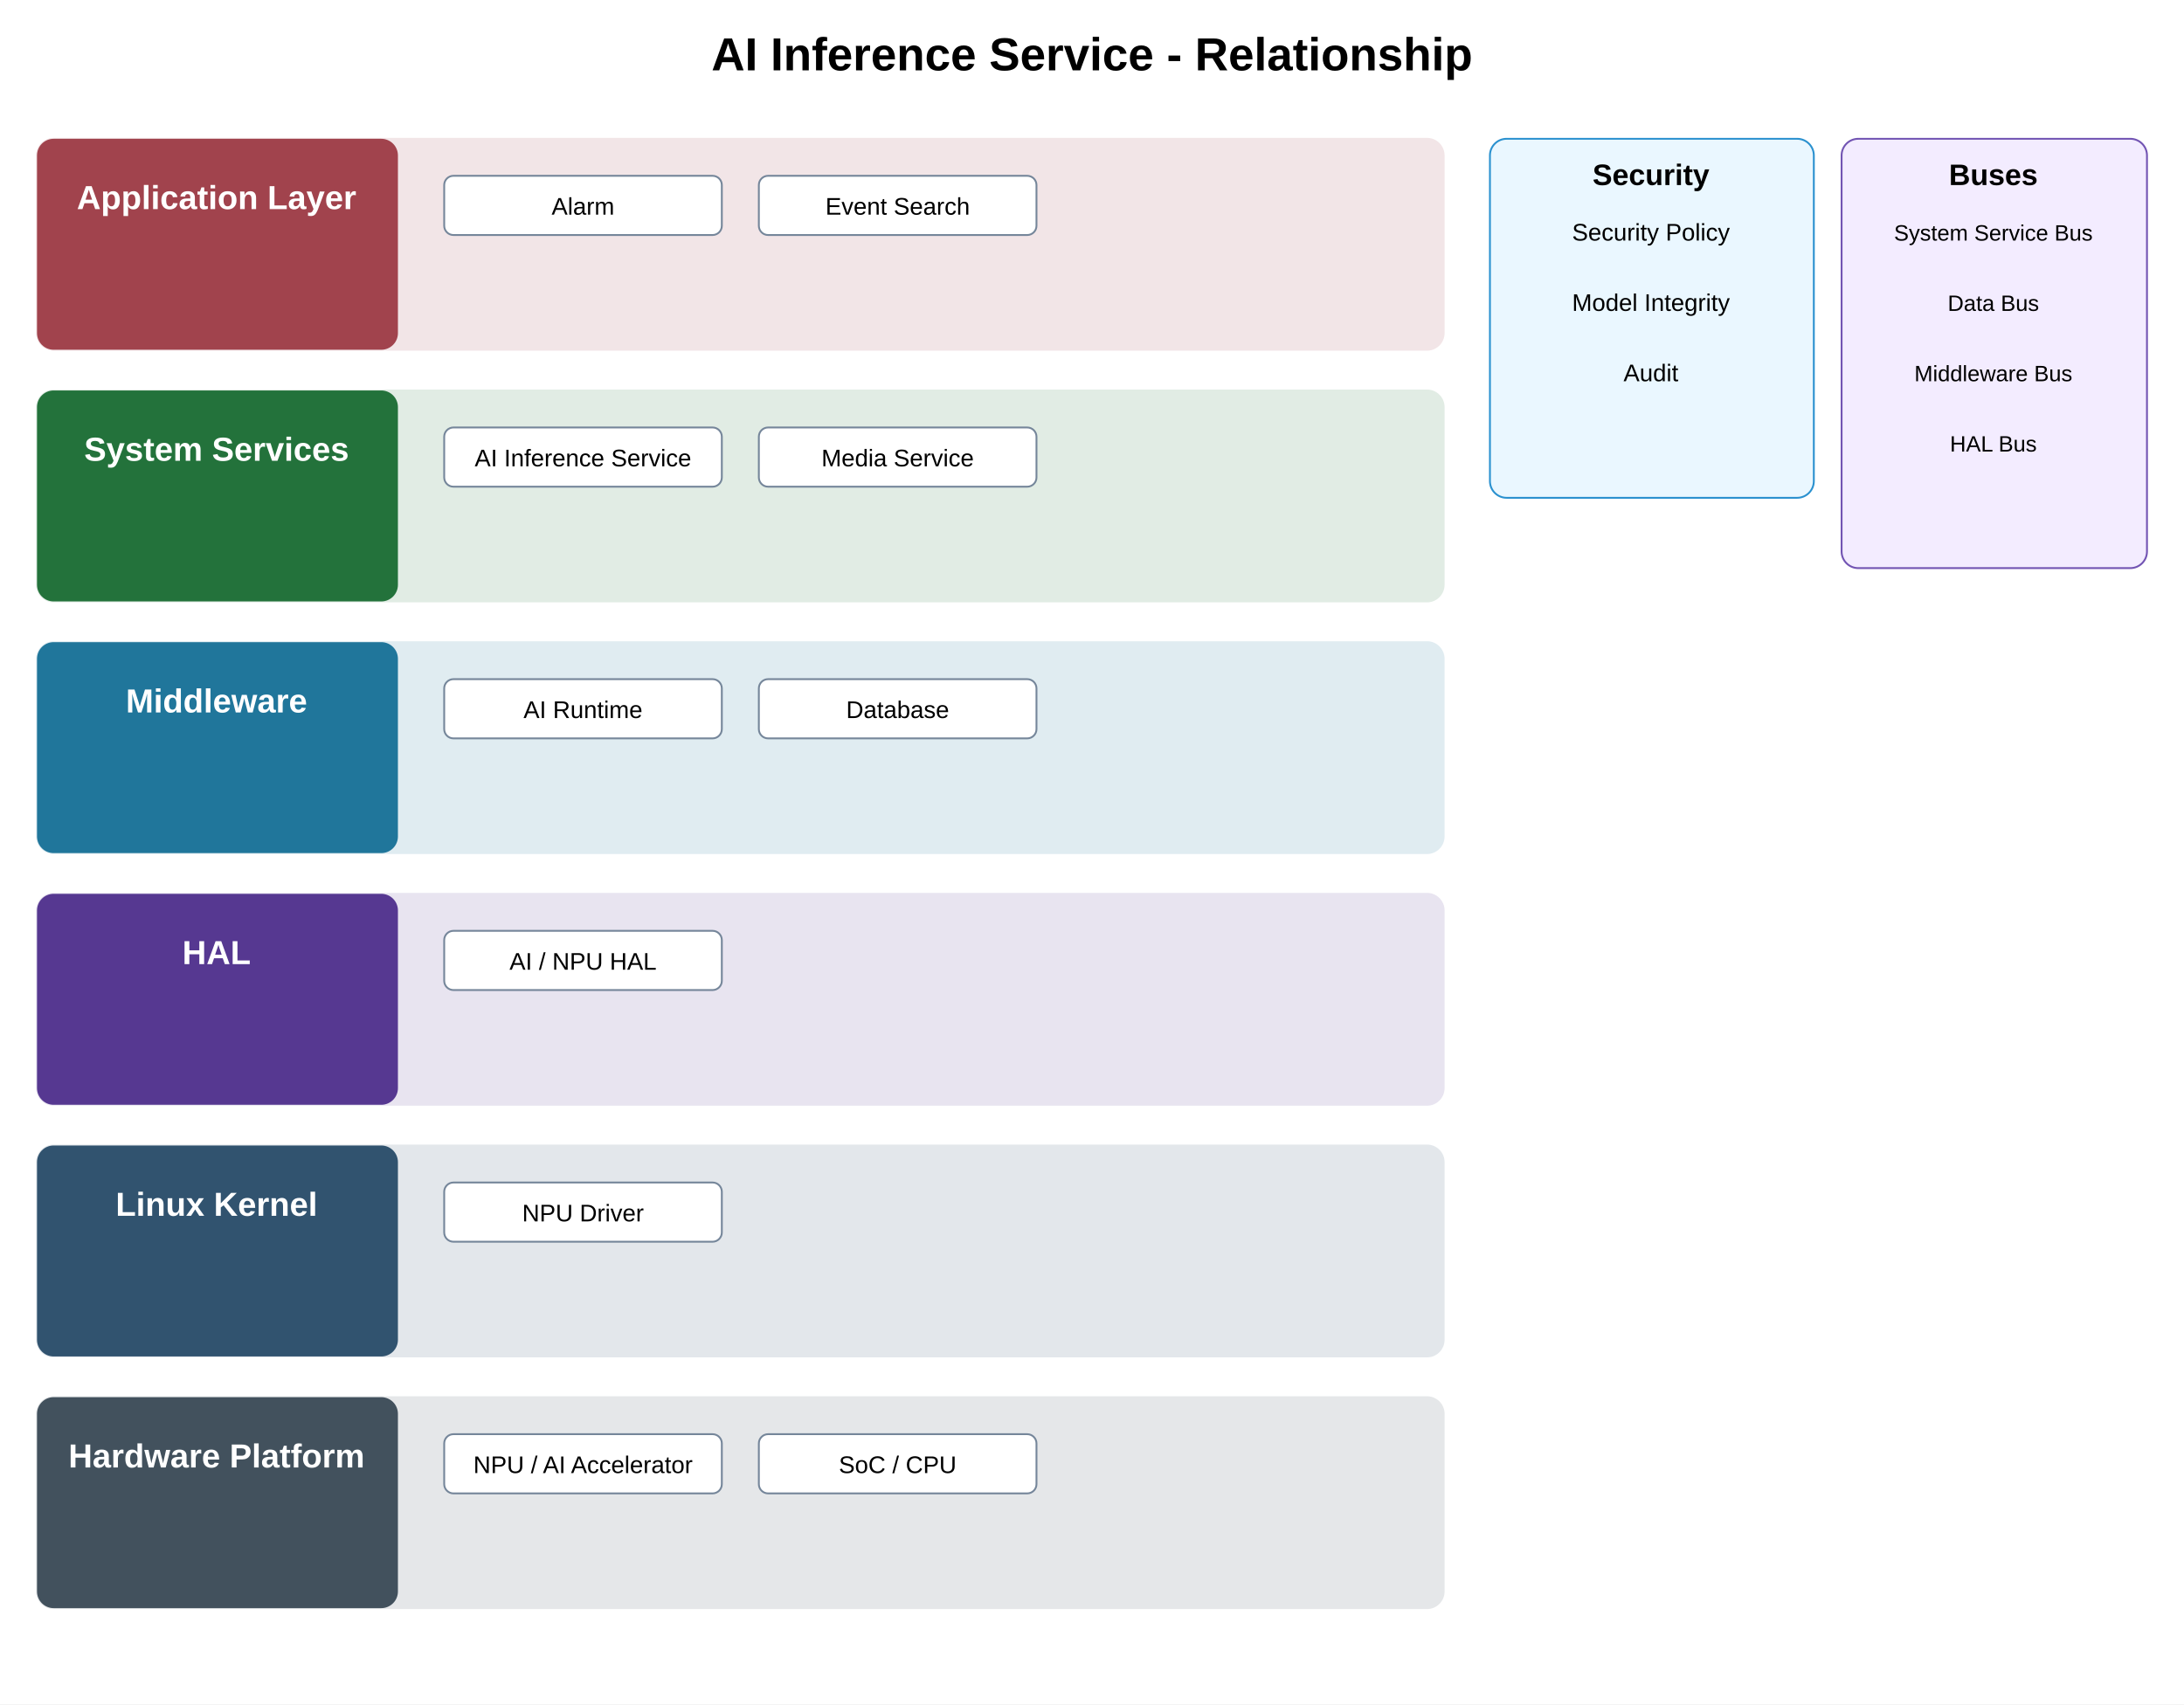
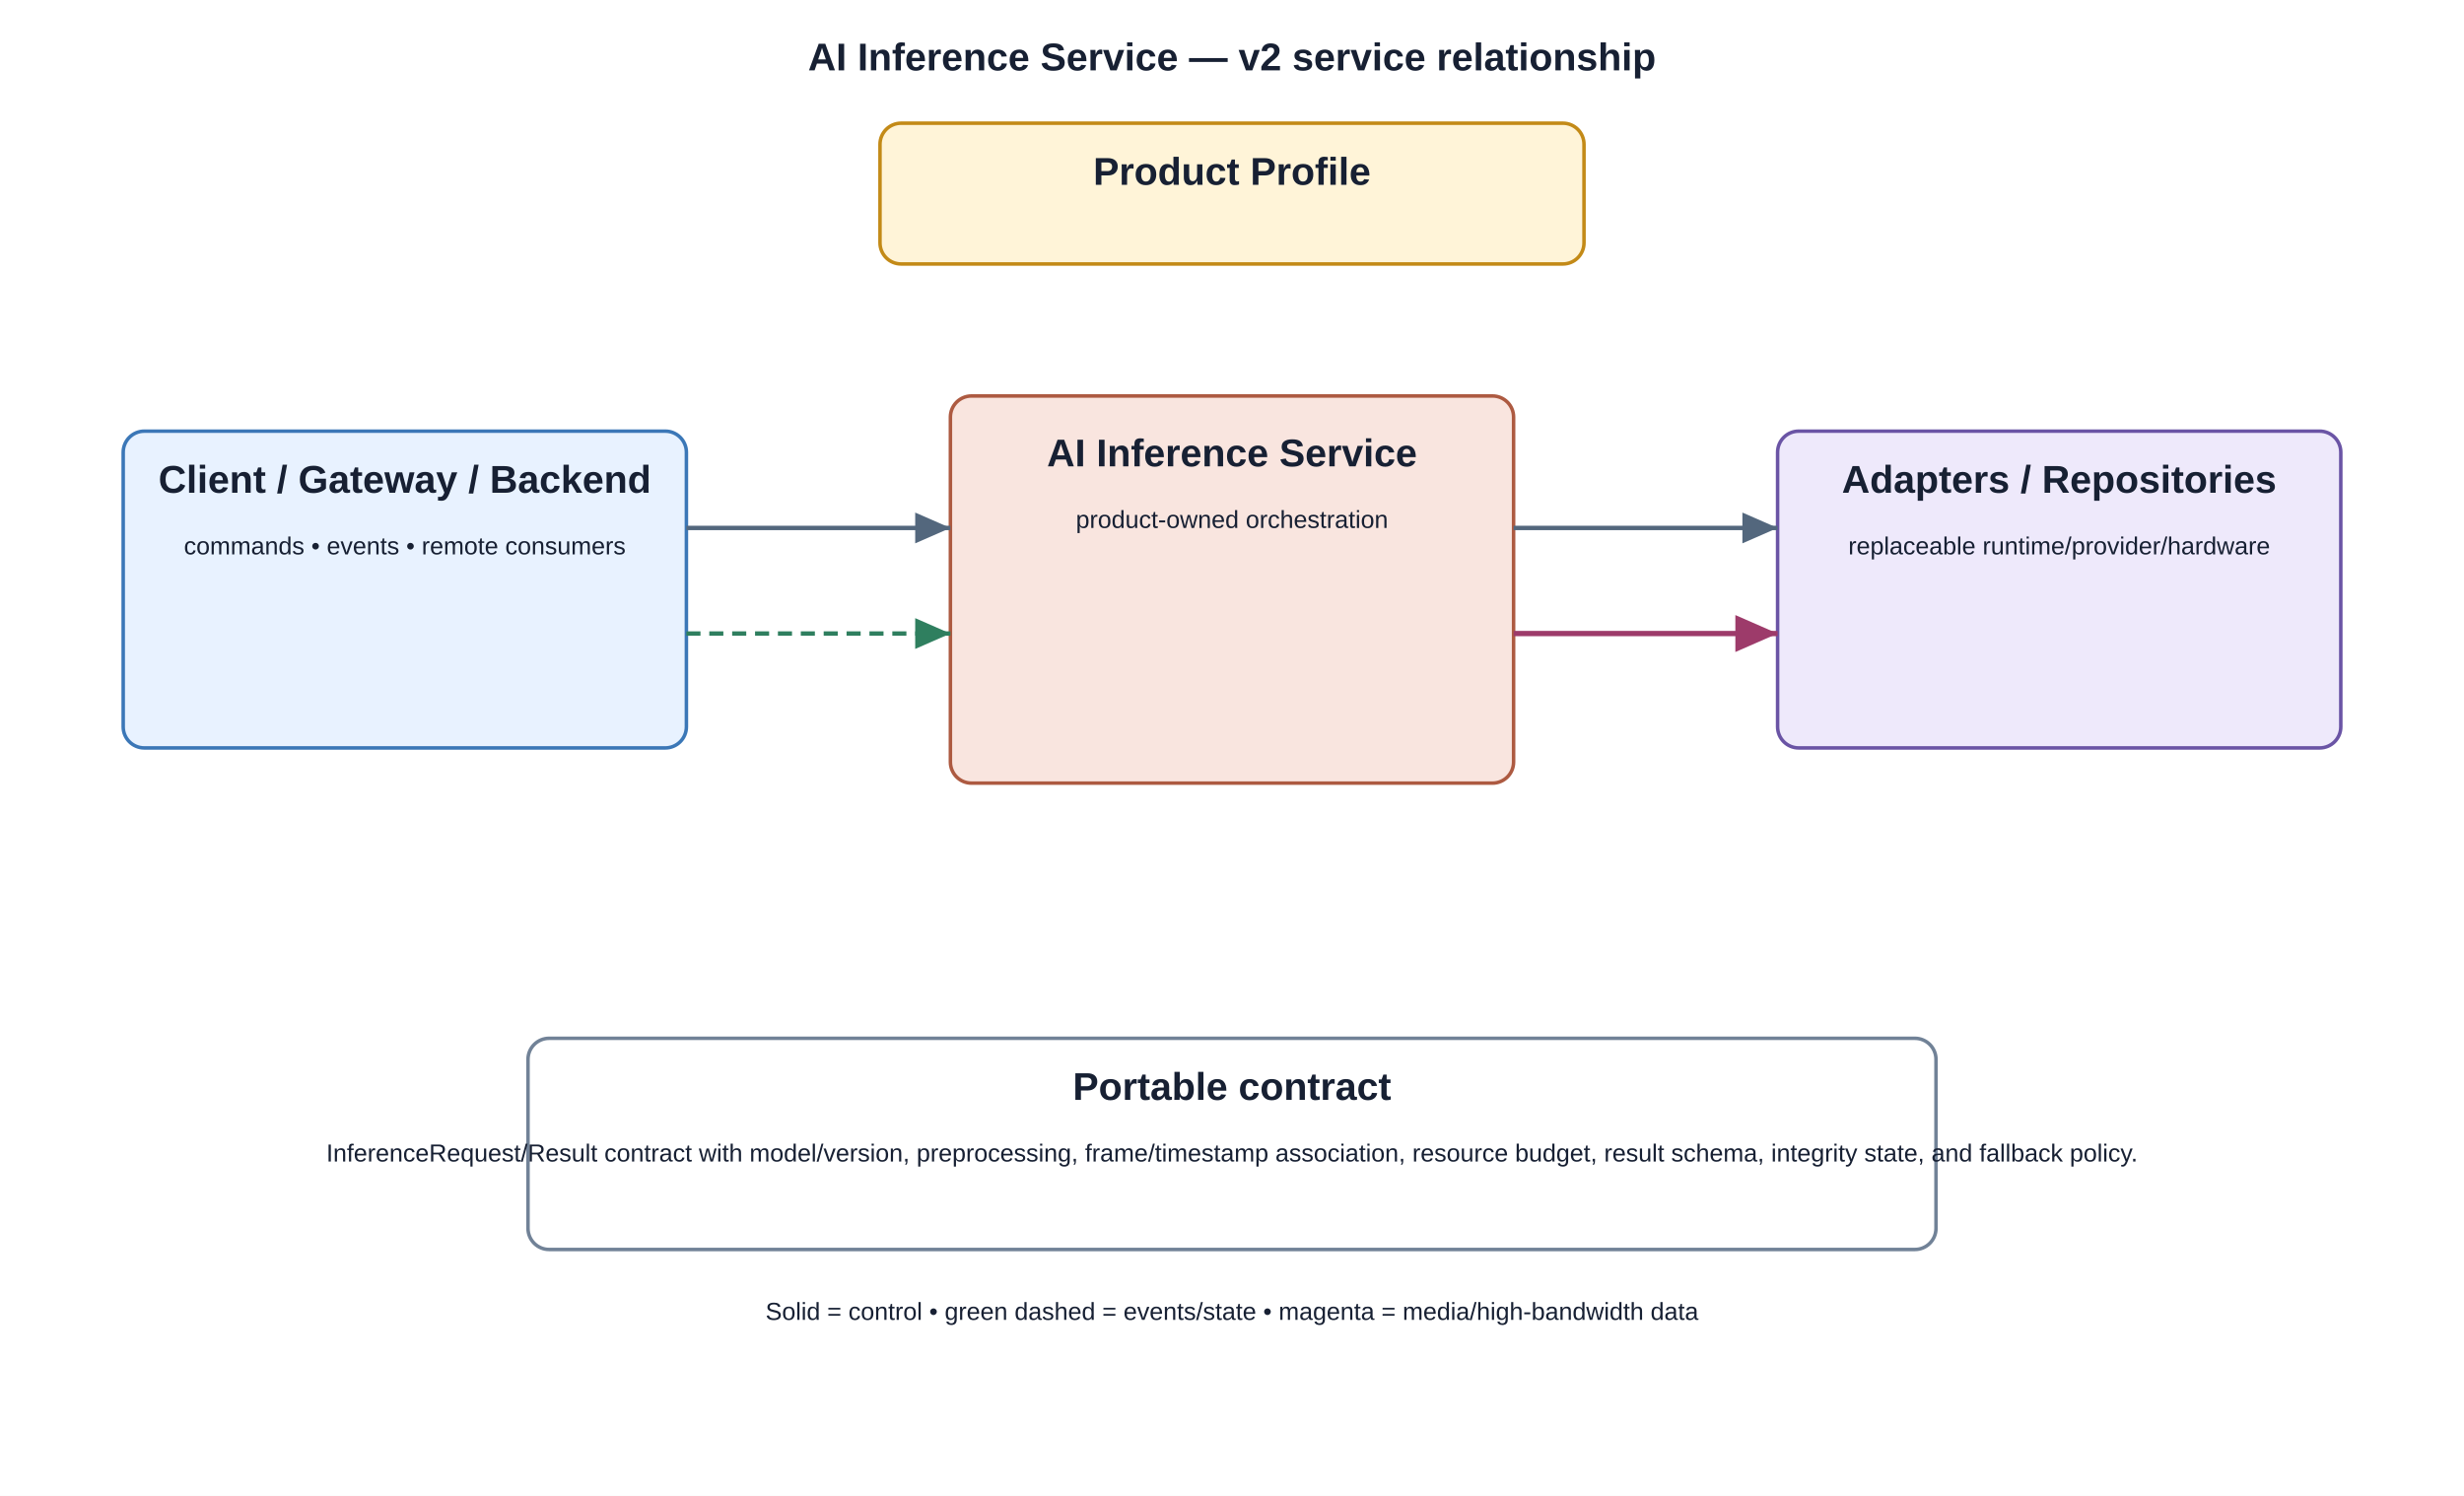
- <svg xmlns="http://www.w3.org/2000/svg" width="1180" height="921">
-   <rect width="100%" height="100%" fill="white" />
-   <text x="590" y="38" font-family="Arial" font-size="25" font-weight="bold" text-anchor="middle">AI Inference Service - Relationship</text>
-   <rect x="20" y="75" width="760" height="114" rx="9" fill="#a1434d" opacity=".14" stroke="#a1434d" />
-   <rect x="20" y="75" width="195" height="114" rx="9" fill="#a1434d" />
-   <text x="117" y="113" font-family="Arial" font-size="18" font-weight="bold" fill="white" text-anchor="middle">Application Layer</text>
-   <rect x="240" y="95" width="150" height="32" rx="5" fill="white" stroke="#75869a" />
-   <text x="315" y="116" font-family="Arial" font-size="13" text-anchor="middle">Alarm</text>
-   <rect x="410" y="95" width="150" height="32" rx="5" fill="white" stroke="#75869a" />
-   <text x="485" y="116" font-family="Arial" font-size="13" text-anchor="middle">Event Search</text>
-   <rect x="20" y="211" width="760" height="114" rx="9" fill="#23723b" opacity=".14" stroke="#23723b" />
-   <rect x="20" y="211" width="195" height="114" rx="9" fill="#23723b" />
-   <text x="117" y="249" font-family="Arial" font-size="18" font-weight="bold" fill="white" text-anchor="middle">System Services</text>
-   <rect x="240" y="231" width="150" height="32" rx="5" fill="white" stroke="#75869a" />
-   <text x="315" y="252" font-family="Arial" font-size="13" text-anchor="middle">AI Inference Service</text>
-   <rect x="410" y="231" width="150" height="32" rx="5" fill="white" stroke="#75869a" />
-   <text x="485" y="252" font-family="Arial" font-size="13" text-anchor="middle">Media Service</text>
-   <rect x="20" y="347" width="760" height="114" rx="9" fill="#20769b" opacity=".14" stroke="#20769b" />
-   <rect x="20" y="347" width="195" height="114" rx="9" fill="#20769b" />
-   <text x="117" y="385" font-family="Arial" font-size="18" font-weight="bold" fill="white" text-anchor="middle">Middleware</text>
-   <rect x="240" y="367" width="150" height="32" rx="5" fill="white" stroke="#75869a" />
-   <text x="315" y="388" font-family="Arial" font-size="13" text-anchor="middle">AI Runtime</text>
-   <rect x="410" y="367" width="150" height="32" rx="5" fill="white" stroke="#75869a" />
-   <text x="485" y="388" font-family="Arial" font-size="13" text-anchor="middle">Database</text>
-   <rect x="20" y="483" width="760" height="114" rx="9" fill="#563891" opacity=".14" stroke="#563891" />
-   <rect x="20" y="483" width="195" height="114" rx="9" fill="#563891" />
-   <text x="117" y="521" font-family="Arial" font-size="18" font-weight="bold" fill="white" text-anchor="middle">HAL</text>
-   <rect x="240" y="503" width="150" height="32" rx="5" fill="white" stroke="#75869a" />
-   <text x="315" y="524" font-family="Arial" font-size="13" text-anchor="middle">AI / NPU HAL</text>
-   <rect x="20" y="619" width="760" height="114" rx="9" fill="#31536f" opacity=".14" stroke="#31536f" />
-   <rect x="20" y="619" width="195" height="114" rx="9" fill="#31536f" />
-   <text x="117" y="657" font-family="Arial" font-size="18" font-weight="bold" fill="white" text-anchor="middle">Linux Kernel</text>
-   <rect x="240" y="639" width="150" height="32" rx="5" fill="white" stroke="#75869a" />
-   <text x="315" y="660" font-family="Arial" font-size="13" text-anchor="middle">NPU Driver</text>
-   <rect x="20" y="755" width="760" height="114" rx="9" fill="#42515d" opacity=".14" stroke="#42515d" />
-   <rect x="20" y="755" width="195" height="114" rx="9" fill="#42515d" />
-   <text x="117" y="793" font-family="Arial" font-size="18" font-weight="bold" fill="white" text-anchor="middle">Hardware Platform</text>
-   <rect x="240" y="775" width="150" height="32" rx="5" fill="white" stroke="#75869a" />
-   <text x="315" y="796" font-family="Arial" font-size="13" text-anchor="middle">NPU / AI Accelerator</text>
-   <rect x="410" y="775" width="150" height="32" rx="5" fill="white" stroke="#75869a" />
-   <text x="485" y="796" font-family="Arial" font-size="13" text-anchor="middle">SoC / CPU</text>
-   <rect x="805" y="75" width="175" height="194" rx="9" fill="#eaf7ff" stroke="#2b91cf" />
-   <text x="892" y="100" font-family="Arial" font-size="16" font-weight="bold" text-anchor="middle">Security</text>
-   <text x="892" y="130" font-family="Arial" font-size="13" text-anchor="middle">Security Policy</text>
-   <text x="892" y="168" font-family="Arial" font-size="13" text-anchor="middle">Model Integrity</text>
-   <text x="892" y="206" font-family="Arial" font-size="13" text-anchor="middle">Audit</text>
-   <rect x="995" y="75" width="165" height="232" rx="9" fill="#f3ecff" stroke="#7254b3" />
-   <text x="1077" y="100" font-family="Arial" font-size="16" font-weight="bold" text-anchor="middle">Buses</text>
-   <text x="1077" y="130" font-family="Arial" font-size="12" text-anchor="middle">System Service Bus</text>
-   <text x="1077" y="168" font-family="Arial" font-size="12" text-anchor="middle">Data Bus</text>
-   <text x="1077" y="206" font-family="Arial" font-size="12" text-anchor="middle">Middleware Bus</text>
-   <text x="1077" y="244" font-family="Arial" font-size="12" text-anchor="middle">HAL Bus</text>
+ <svg xmlns="http://www.w3.org/2000/svg" width="1400" height="850">
+   <defs>
+     <style>text{font-family:Arial;fill:#172033}.h{font-size:22px;font-weight:bold}.t{font-size:14px}.p{fill:#fff4d8;stroke:#c38a17;stroke-width:2}.svc{fill:#f9e5df;stroke:#ad5a41;stroke-width:2}.ad{fill:#eee9fb;stroke:#6a54a5;stroke-width:2}.dep{fill:#e8f2ff;stroke:#3b77b7;stroke-width:2}.x{fill:white;stroke:#718297;stroke-width:2}.a{stroke:#53677d;stroke-width:2.5;fill:none;marker-end:url(#a)}.m{stroke:#9d3b6a;stroke-width:3;fill:none;marker-end:url(#m)}.e{stroke:#2f7f5f;stroke-width:2.5;stroke-dasharray:8 5;fill:none;marker-end:url(#e)}</style>
+     <marker id="a" markerWidth="10" markerHeight="10" refX="8" refY="3.5" orient="auto">
+       <polygon points="0 0,8 3.5,0 7" fill="#53677d" />
+     </marker>
+     <marker id="m" markerWidth="10" markerHeight="10" refX="8" refY="3.5" orient="auto">
+       <polygon points="0 0,8 3.5,0 7" fill="#9d3b6a" />
+     </marker>
+     <marker id="e" markerWidth="10" markerHeight="10" refX="8" refY="3.5" orient="auto">
+       <polygon points="0 0,8 3.5,0 7" fill="#2f7f5f" />
+     </marker>
+   </defs>
+   <rect width="1400" height="850" fill="white" />
+   <text x="700" y="40" class="h" text-anchor="middle">AI Inference Service — v2 service relationship</text>
+   <rect x="500" y="70" width="400" height="80" rx="12" class="p" />
+   <text x="700" y="105" class="h" text-anchor="middle">Product Profile</text>
+   <rect x="70" y="245" width="320" height="180" rx="12" class="dep" />
+   <text x="230" y="280" class="h" text-anchor="middle">Client / Gateway / Backend</text>
+   <text x="230" y="315" class="t" text-anchor="middle">commands • events • remote consumers</text>
+   <rect x="540" y="225" width="320" height="220" rx="12" class="svc" />
+   <text x="700" y="265" class="h" text-anchor="middle">AI Inference Service</text>
+   <text x="700" y="300" class="t" text-anchor="middle">product-owned orchestration</text>
+   <rect x="1010" y="245" width="320" height="180" rx="12" class="ad" />
+   <text x="1170" y="280" class="h" text-anchor="middle">Adapters / Repositories</text>
+   <text x="1170" y="315" class="t" text-anchor="middle">replaceable runtime/provider/hardware</text>
+   <path d="M390 300 L540 300" class="a" />
+   <path d="M860 300 L1010 300" class="a" />
+   <path d="M390 360 L540 360" class="e" />
+   <path d="M860 360 L1010 360" class="m" />
+   <rect x="300" y="590" width="800" height="120" rx="12" class="x" />
+   <text x="700" y="625" class="h" text-anchor="middle">Portable contract</text>
+   <text x="700" y="660" class="t" text-anchor="middle">InferenceRequest/Result contract with model/version, preprocessing, frame/timestamp association, resource budget, result schema, integrity state, and fallback policy.</text>
+   <text x="700" y="750" class="t" text-anchor="middle">Solid = control • green dashed = events/state • magenta = media/high-bandwidth data</text>
</svg>
